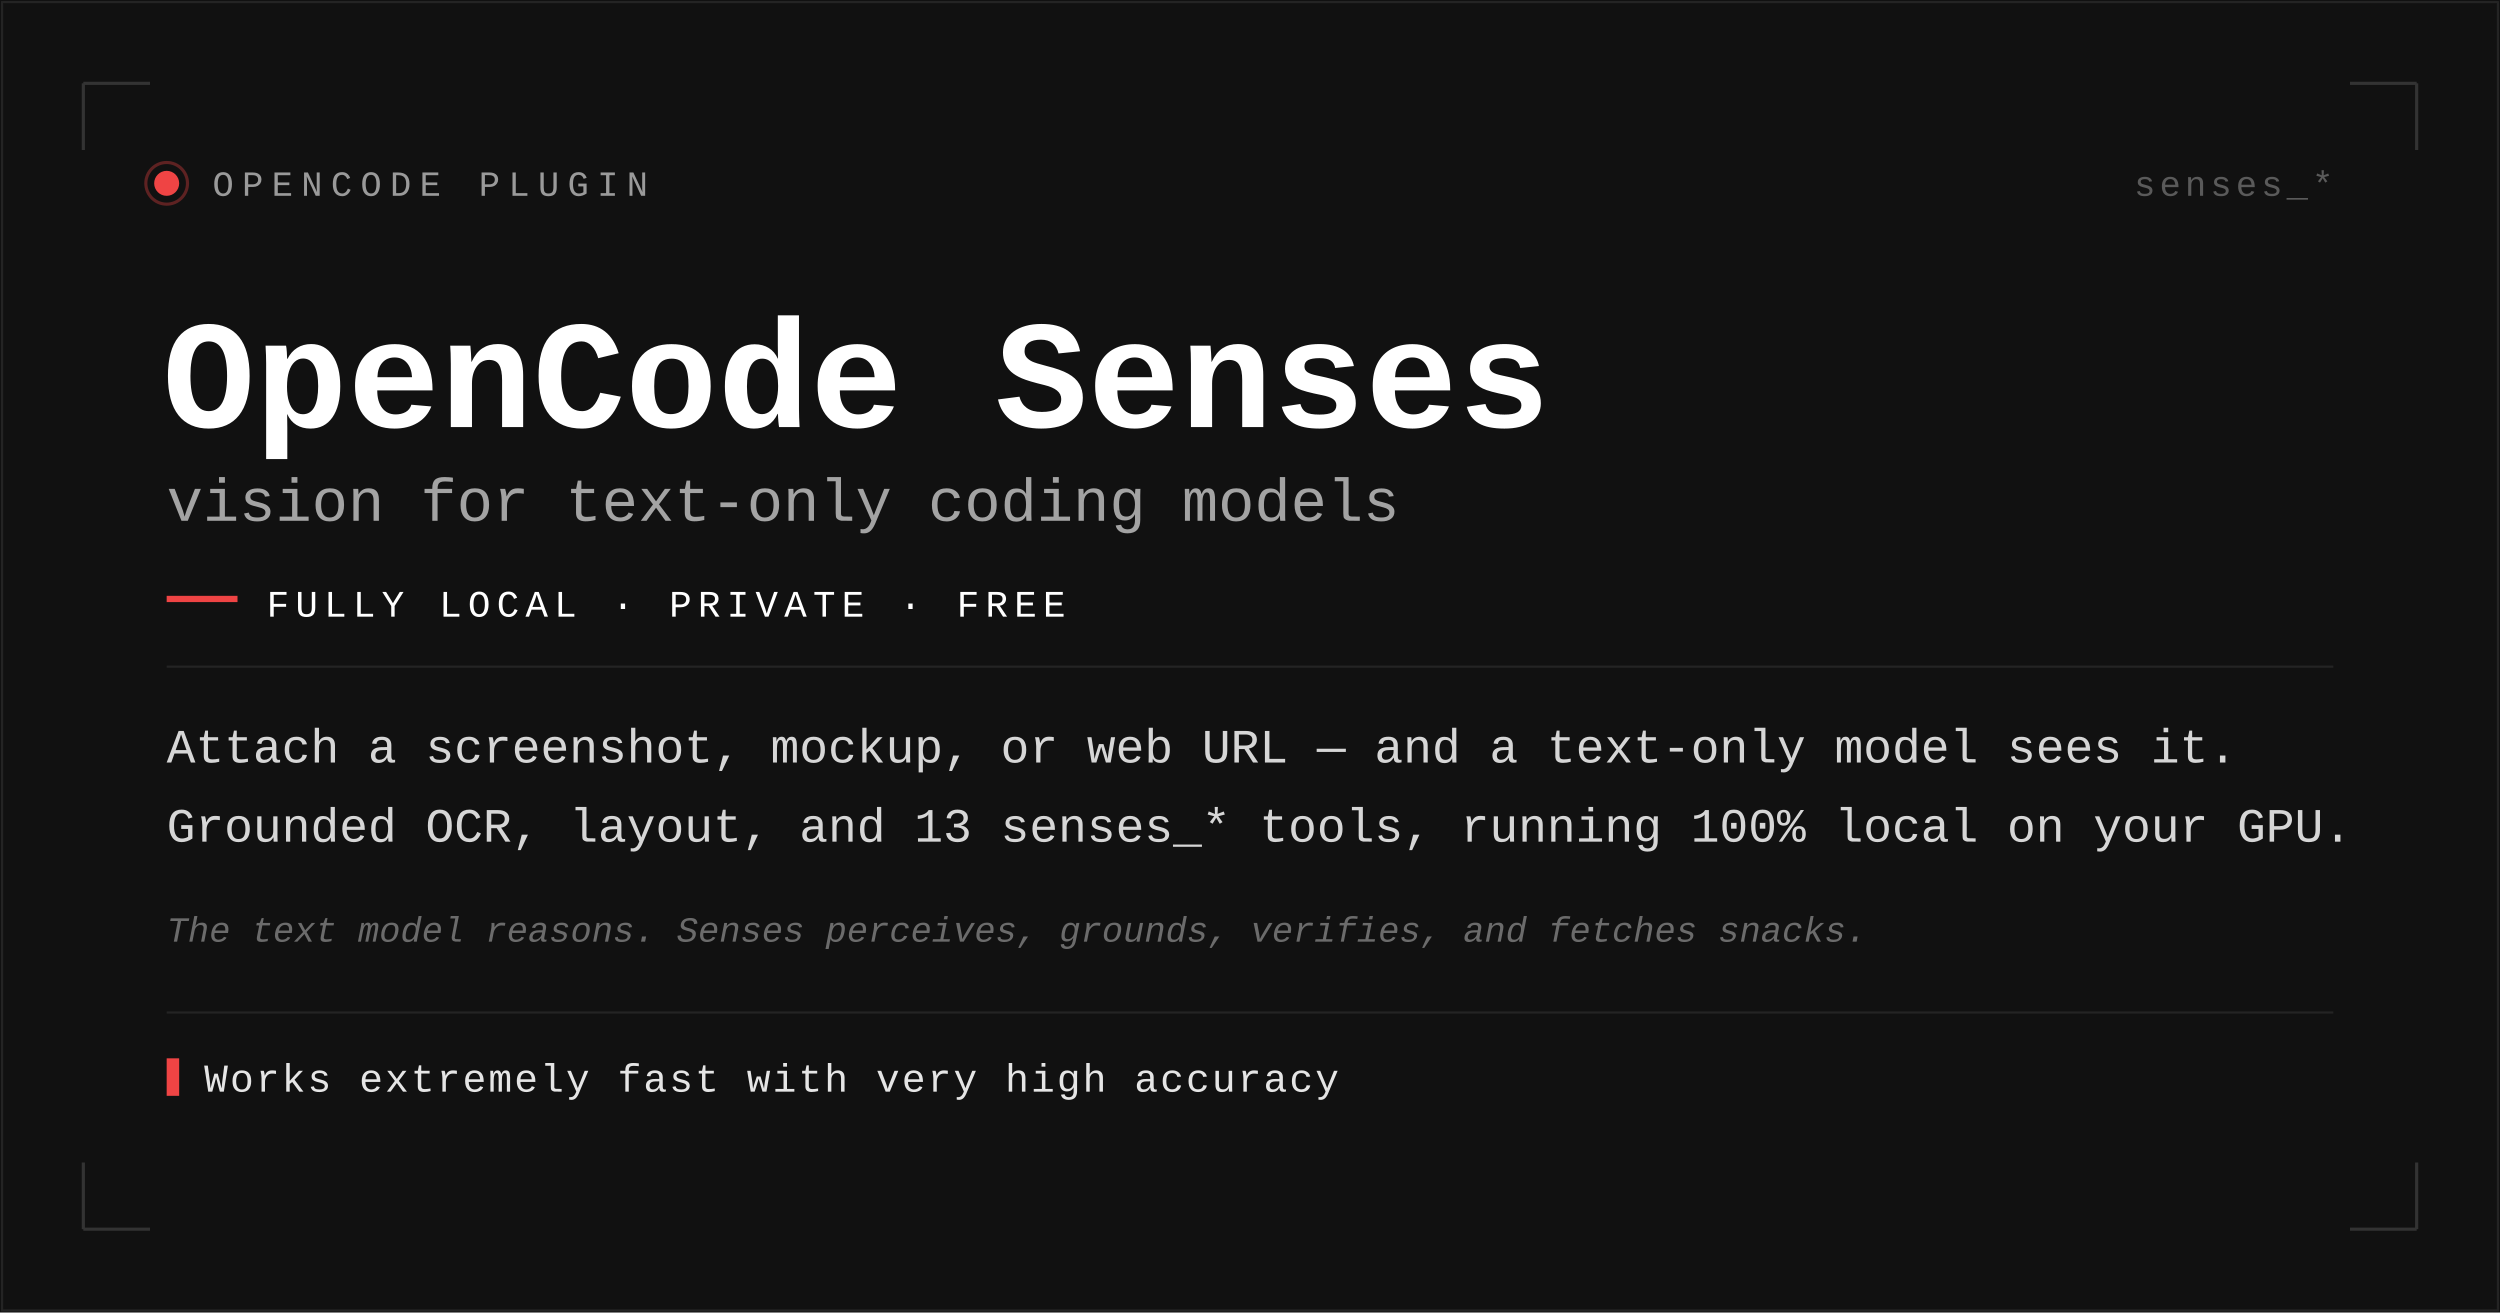
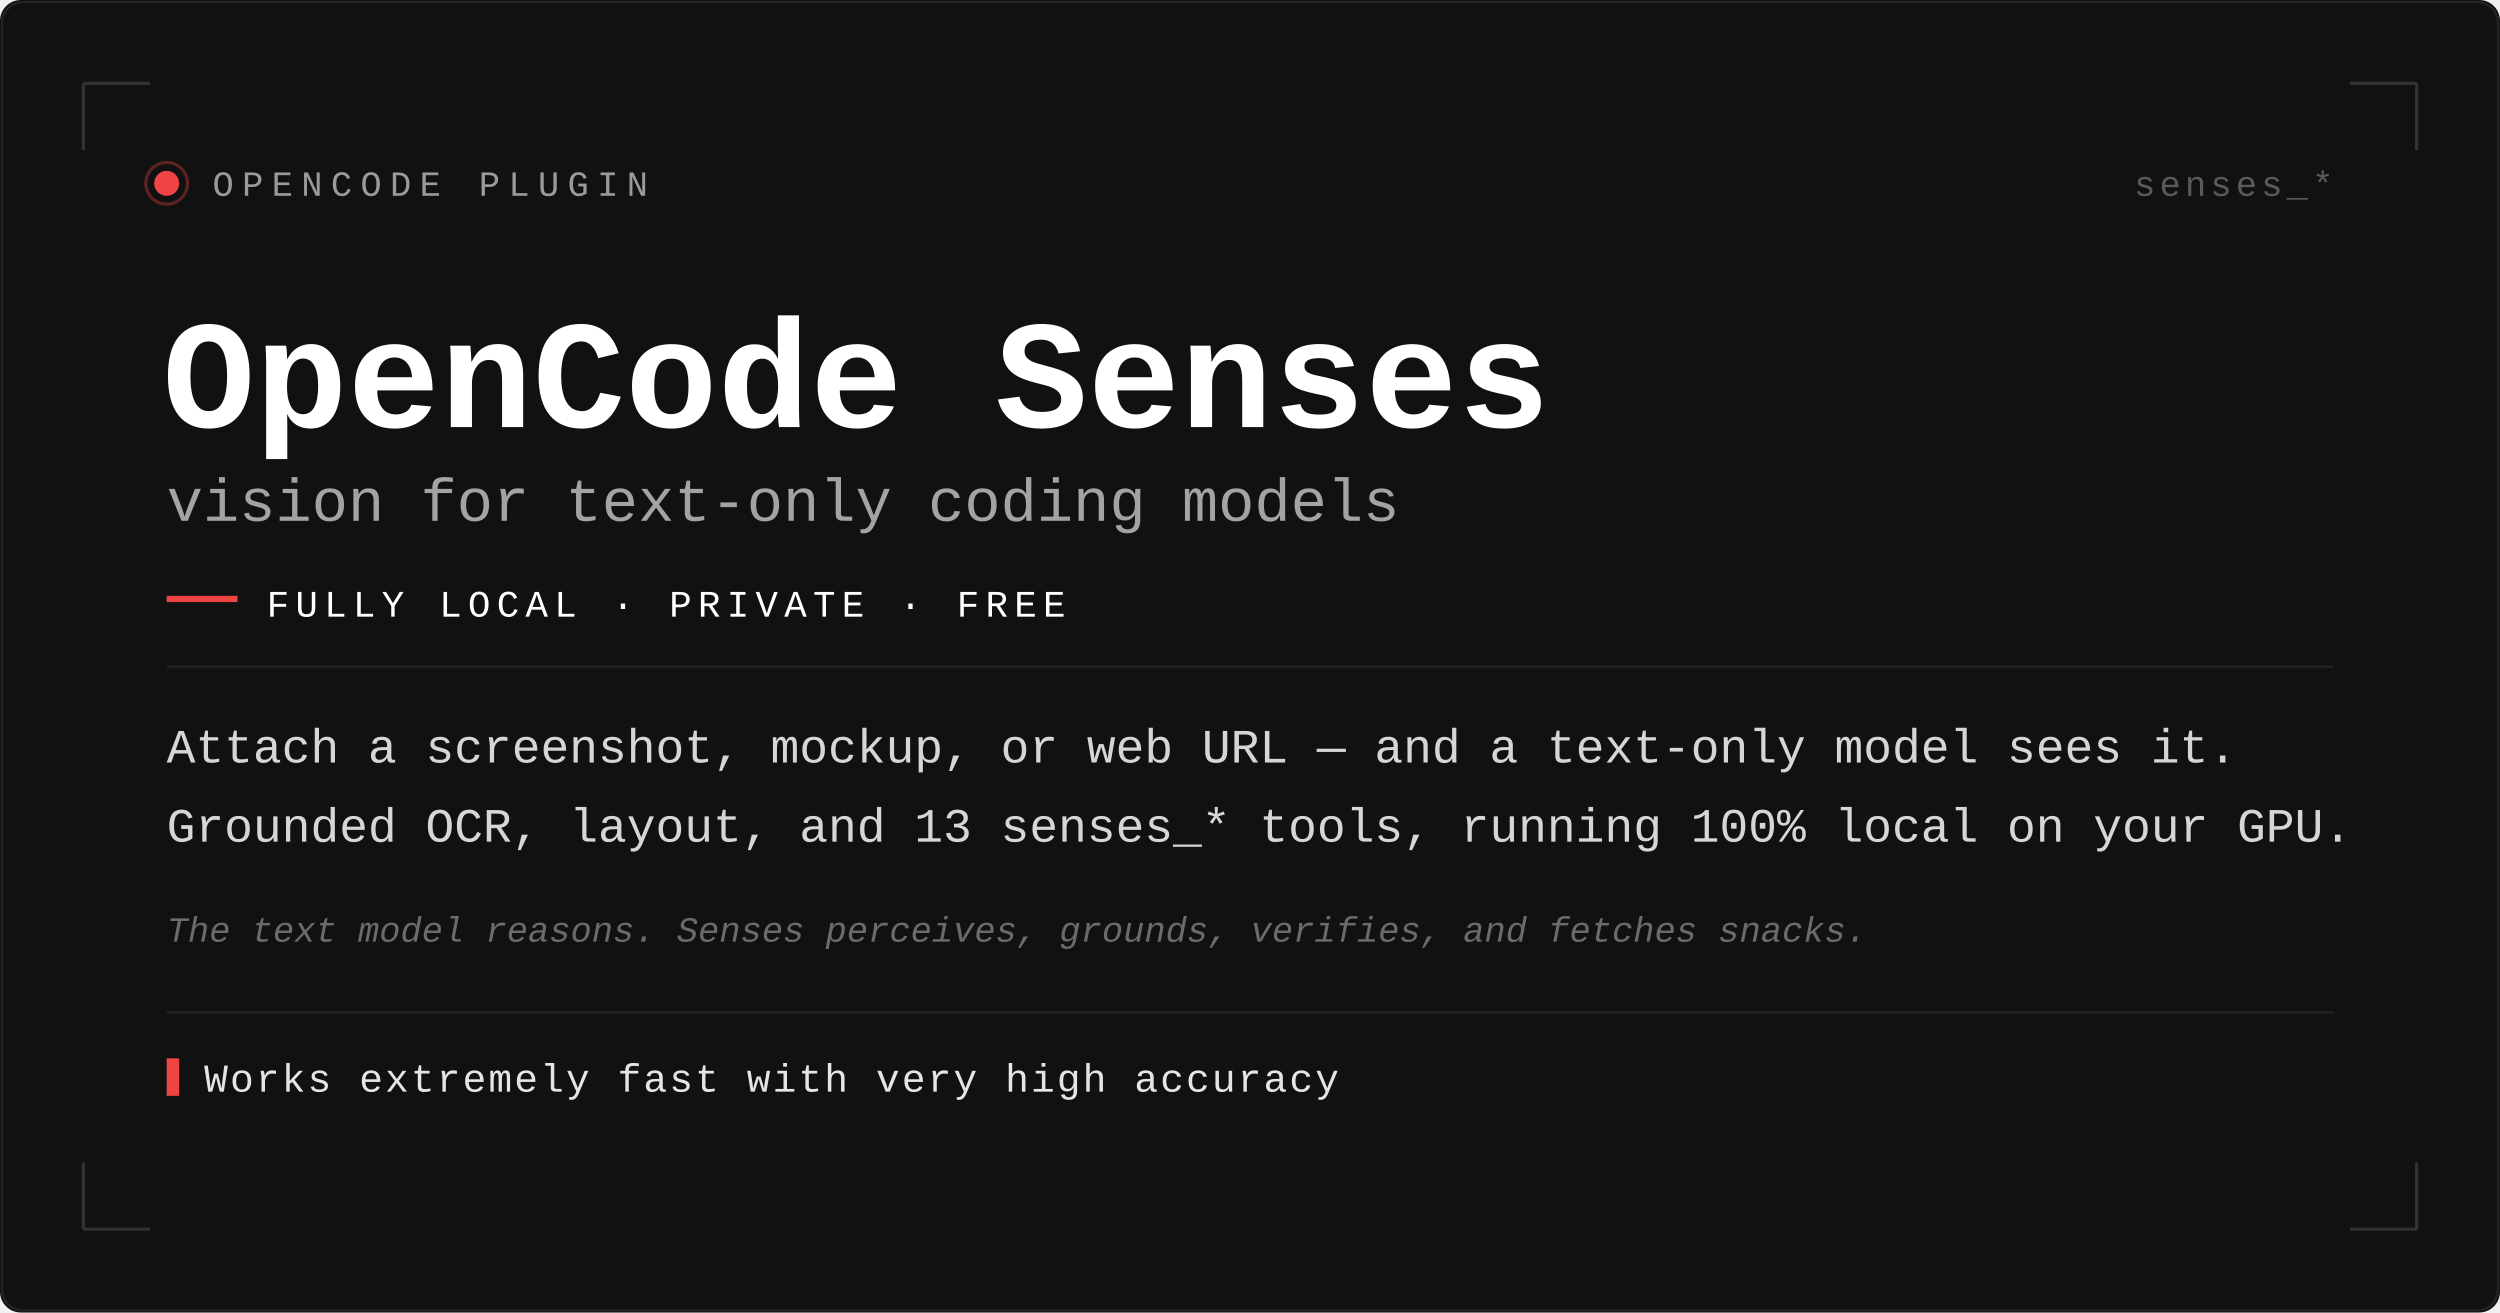
<svg xmlns="http://www.w3.org/2000/svg" width="1200" height="630" viewBox="0 0 1200 630">
-   <rect width="1200" height="630" fill="#111111" />
-   <rect x="1" y="1" width="1198" height="628" fill="none" stroke="#242424" stroke-width="1" />
+   <rect width="1200" height="630" rx="10" ry="10" fill="#111111" />
+   <rect x="1" y="1" width="1198" height="628" rx="10" ry="10" fill="none" stroke="#242424" stroke-width="1" />
  <g stroke="#333333" stroke-width="1.5">
    <path d="M40 40 H72 M40 40 V72" fill="none" />
    <path d="M1160 40 H1128 M1160 40 V72" fill="none" />
    <path d="M40 590 H72 M40 590 V558" fill="none" />
    <path d="M1160 590 H1128 M1160 590 V558" fill="none" />
  </g>
  <g font-family="ui-monospace, SFMono-Regular, 'Cascadia Mono', 'JetBrains Mono', Menlo, Consolas, 'Liberation Mono', monospace">
    <circle cx="80" cy="88" r="6" fill="#ef4444" />
    <circle cx="80" cy="88" r="10" fill="none" stroke="#ef4444" stroke-opacity="0.35" stroke-width="1.5" />
    <text x="102" y="94" font-size="17" letter-spacing="4" fill="#9a9a9a" textLength="260" lengthAdjust="spacingAndGlyphs">OPENCODE PLUGIN</text>
    <text x="1120" y="94" font-size="17" letter-spacing="2" fill="#5a5a5a" text-anchor="end" textLength="100" lengthAdjust="spacingAndGlyphs">senses_*</text>
    <text x="78" y="205" font-size="74" font-weight="700" fill="#ffffff" textLength="660" lengthAdjust="spacingAndGlyphs">OpenCode Senses</text>
    <text x="80" y="250" font-size="29" fill="#a3a3a3" textLength="600" lengthAdjust="spacingAndGlyphs">vision for text-only coding models</text>
    <rect x="80" y="286" width="34" height="3" fill="#ef4444" />
    <text x="128" y="296" font-size="18" letter-spacing="3" fill="#ffffff" textLength="420" lengthAdjust="spacingAndGlyphs">FULLY LOCAL · PRIVATE · FREE</text>
    <line x1="80" y1="320" x2="1120" y2="320" stroke="#242424" stroke-width="1" />
    <text x="80" y="366" font-size="23" fill="#d6d6d6" textLength="1040" lengthAdjust="spacingAndGlyphs">Attach a screenshot, mockup, or web URL — and a text-only model sees it.</text>
    <text x="80" y="404" font-size="23" fill="#d6d6d6" textLength="1040" lengthAdjust="spacingAndGlyphs">Grounded OCR, layout, and 13 senses_* tools, running 100% local on your GPU.</text>
    <text x="80" y="452" font-size="17" font-style="italic" fill="#6b6b6b" textLength="760" lengthAdjust="spacingAndGlyphs">The text model reasons. Senses perceives, grounds, verifies, and fetches snacks.</text>
    <line x1="80" y1="486" x2="1120" y2="486" stroke="#242424" stroke-width="1" />
    <rect x="80" y="508" width="6" height="18" fill="#ef4444" />
    <text x="98" y="524" font-size="19" letter-spacing="1" fill="#e5e5e5" textLength="560" lengthAdjust="spacingAndGlyphs">Works extremely fast with very high accuracy</text>
  </g>
</svg>
